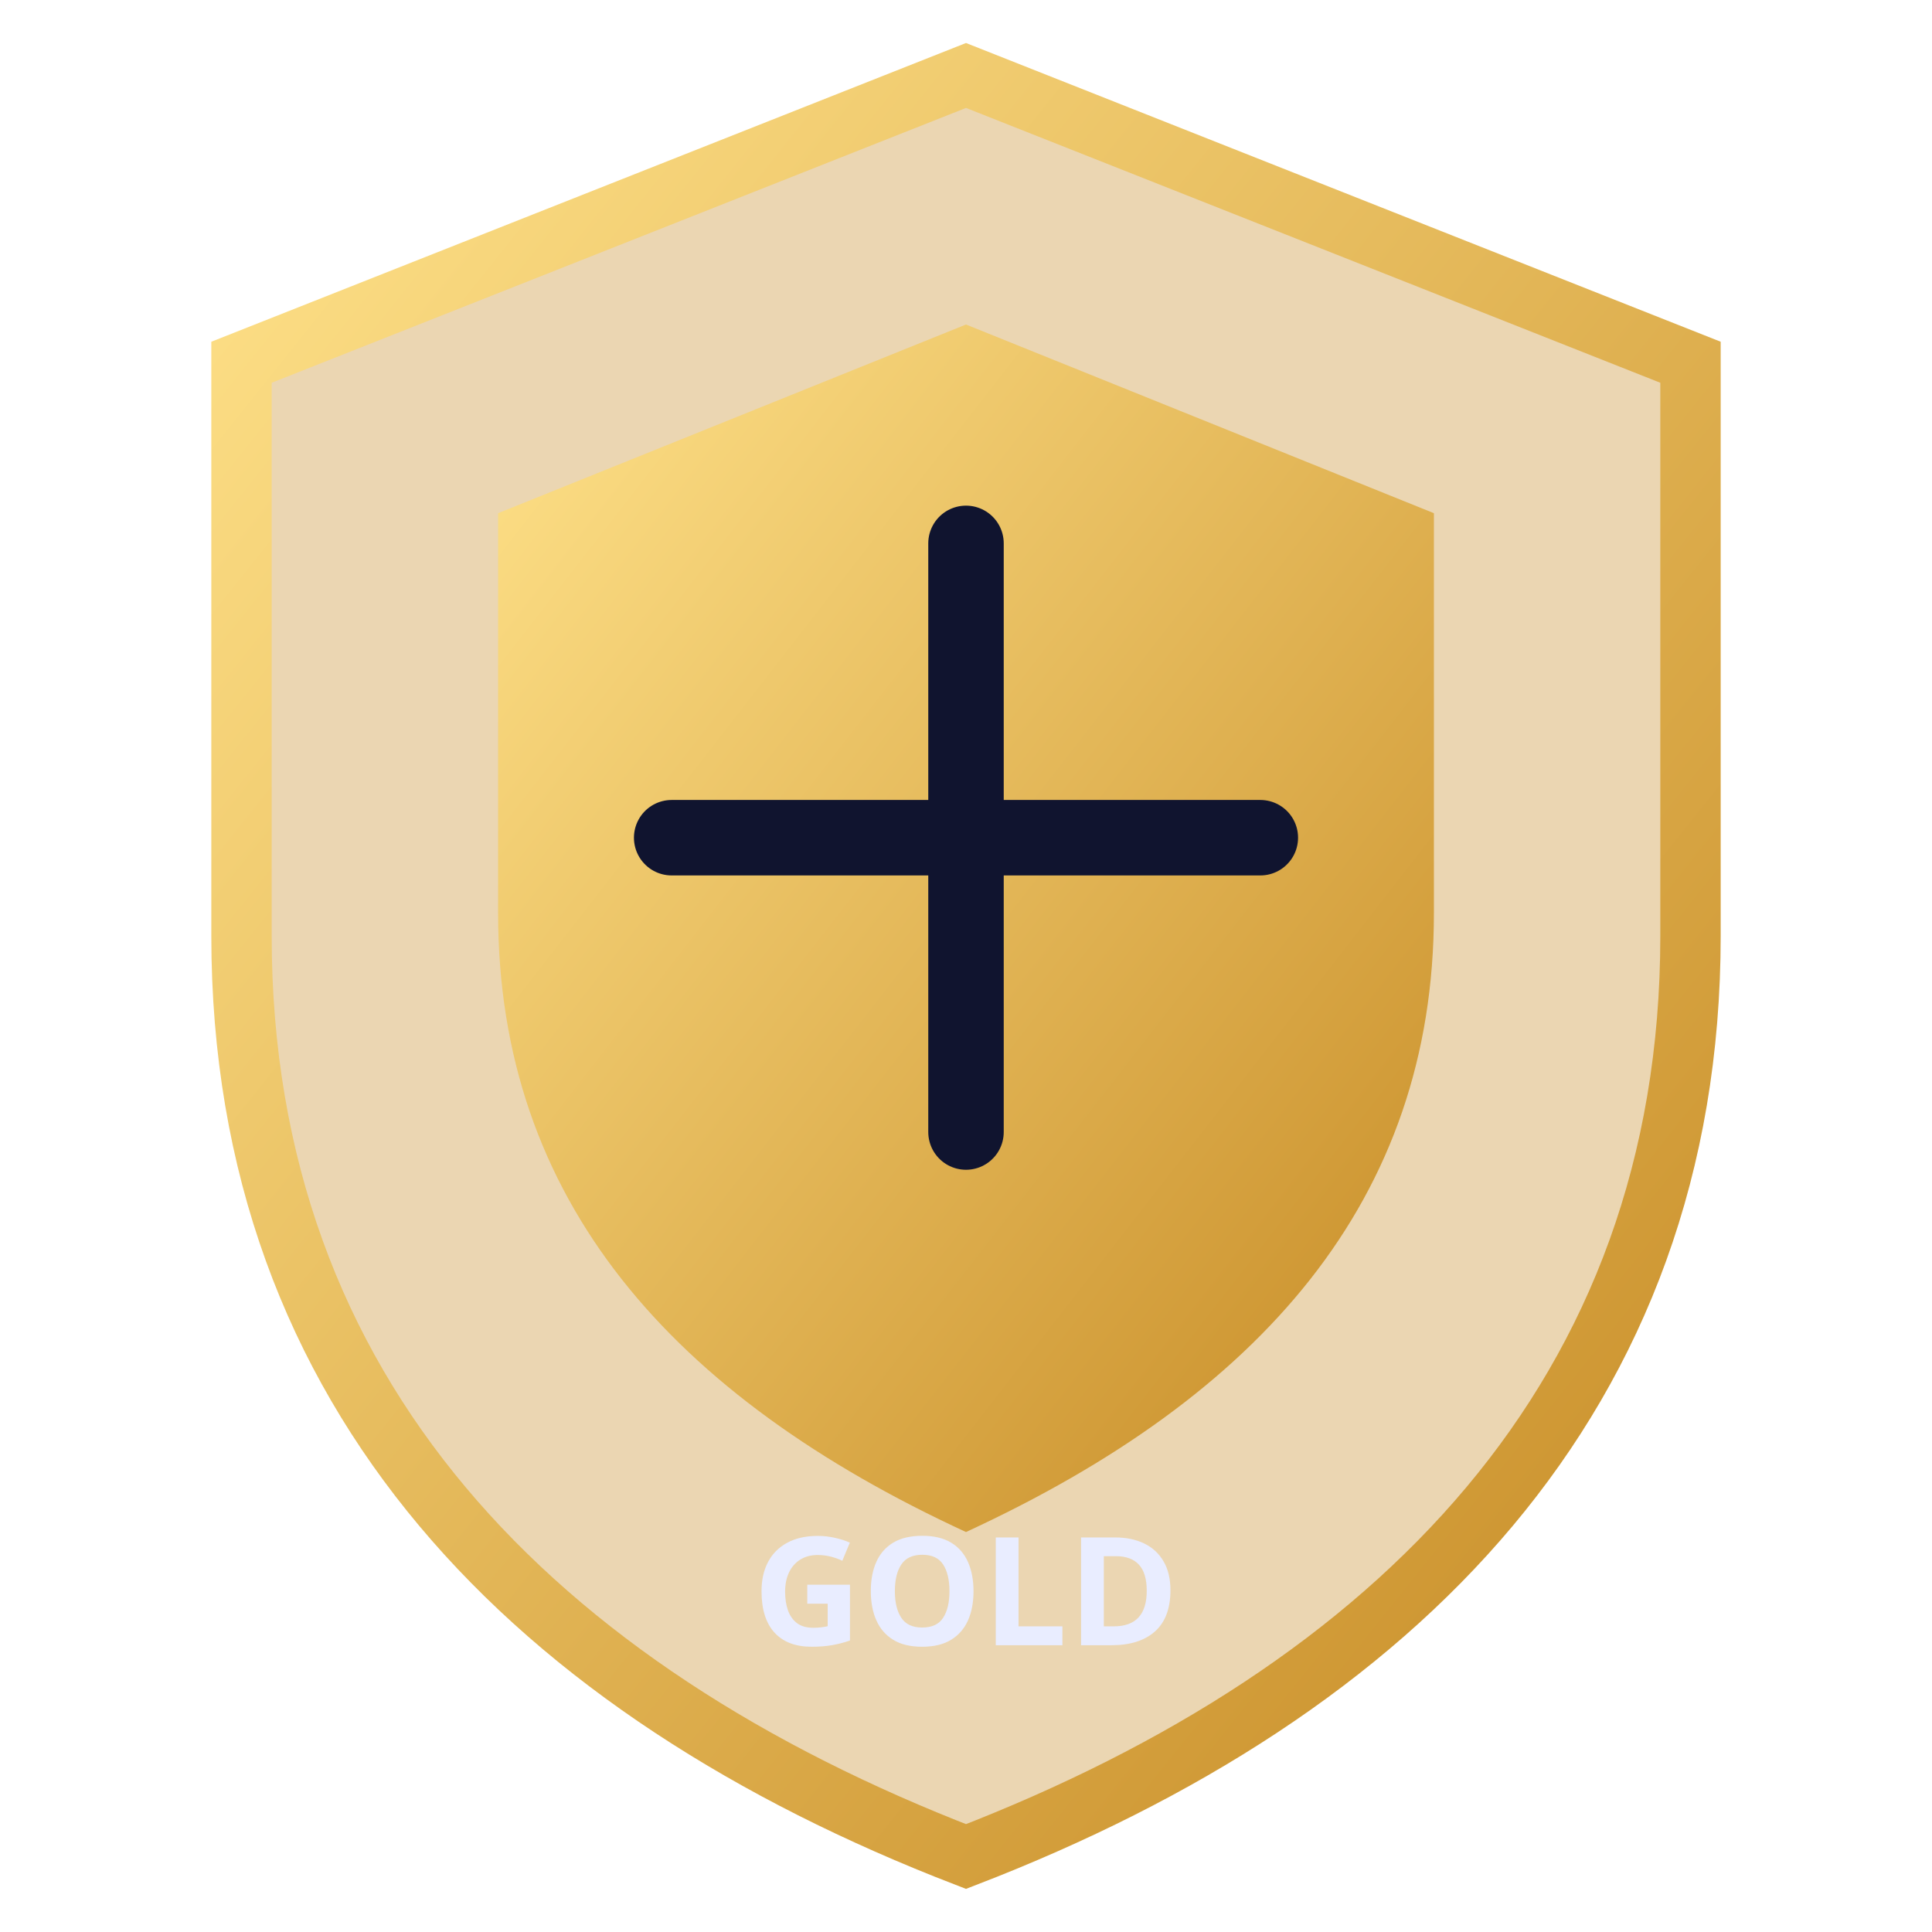
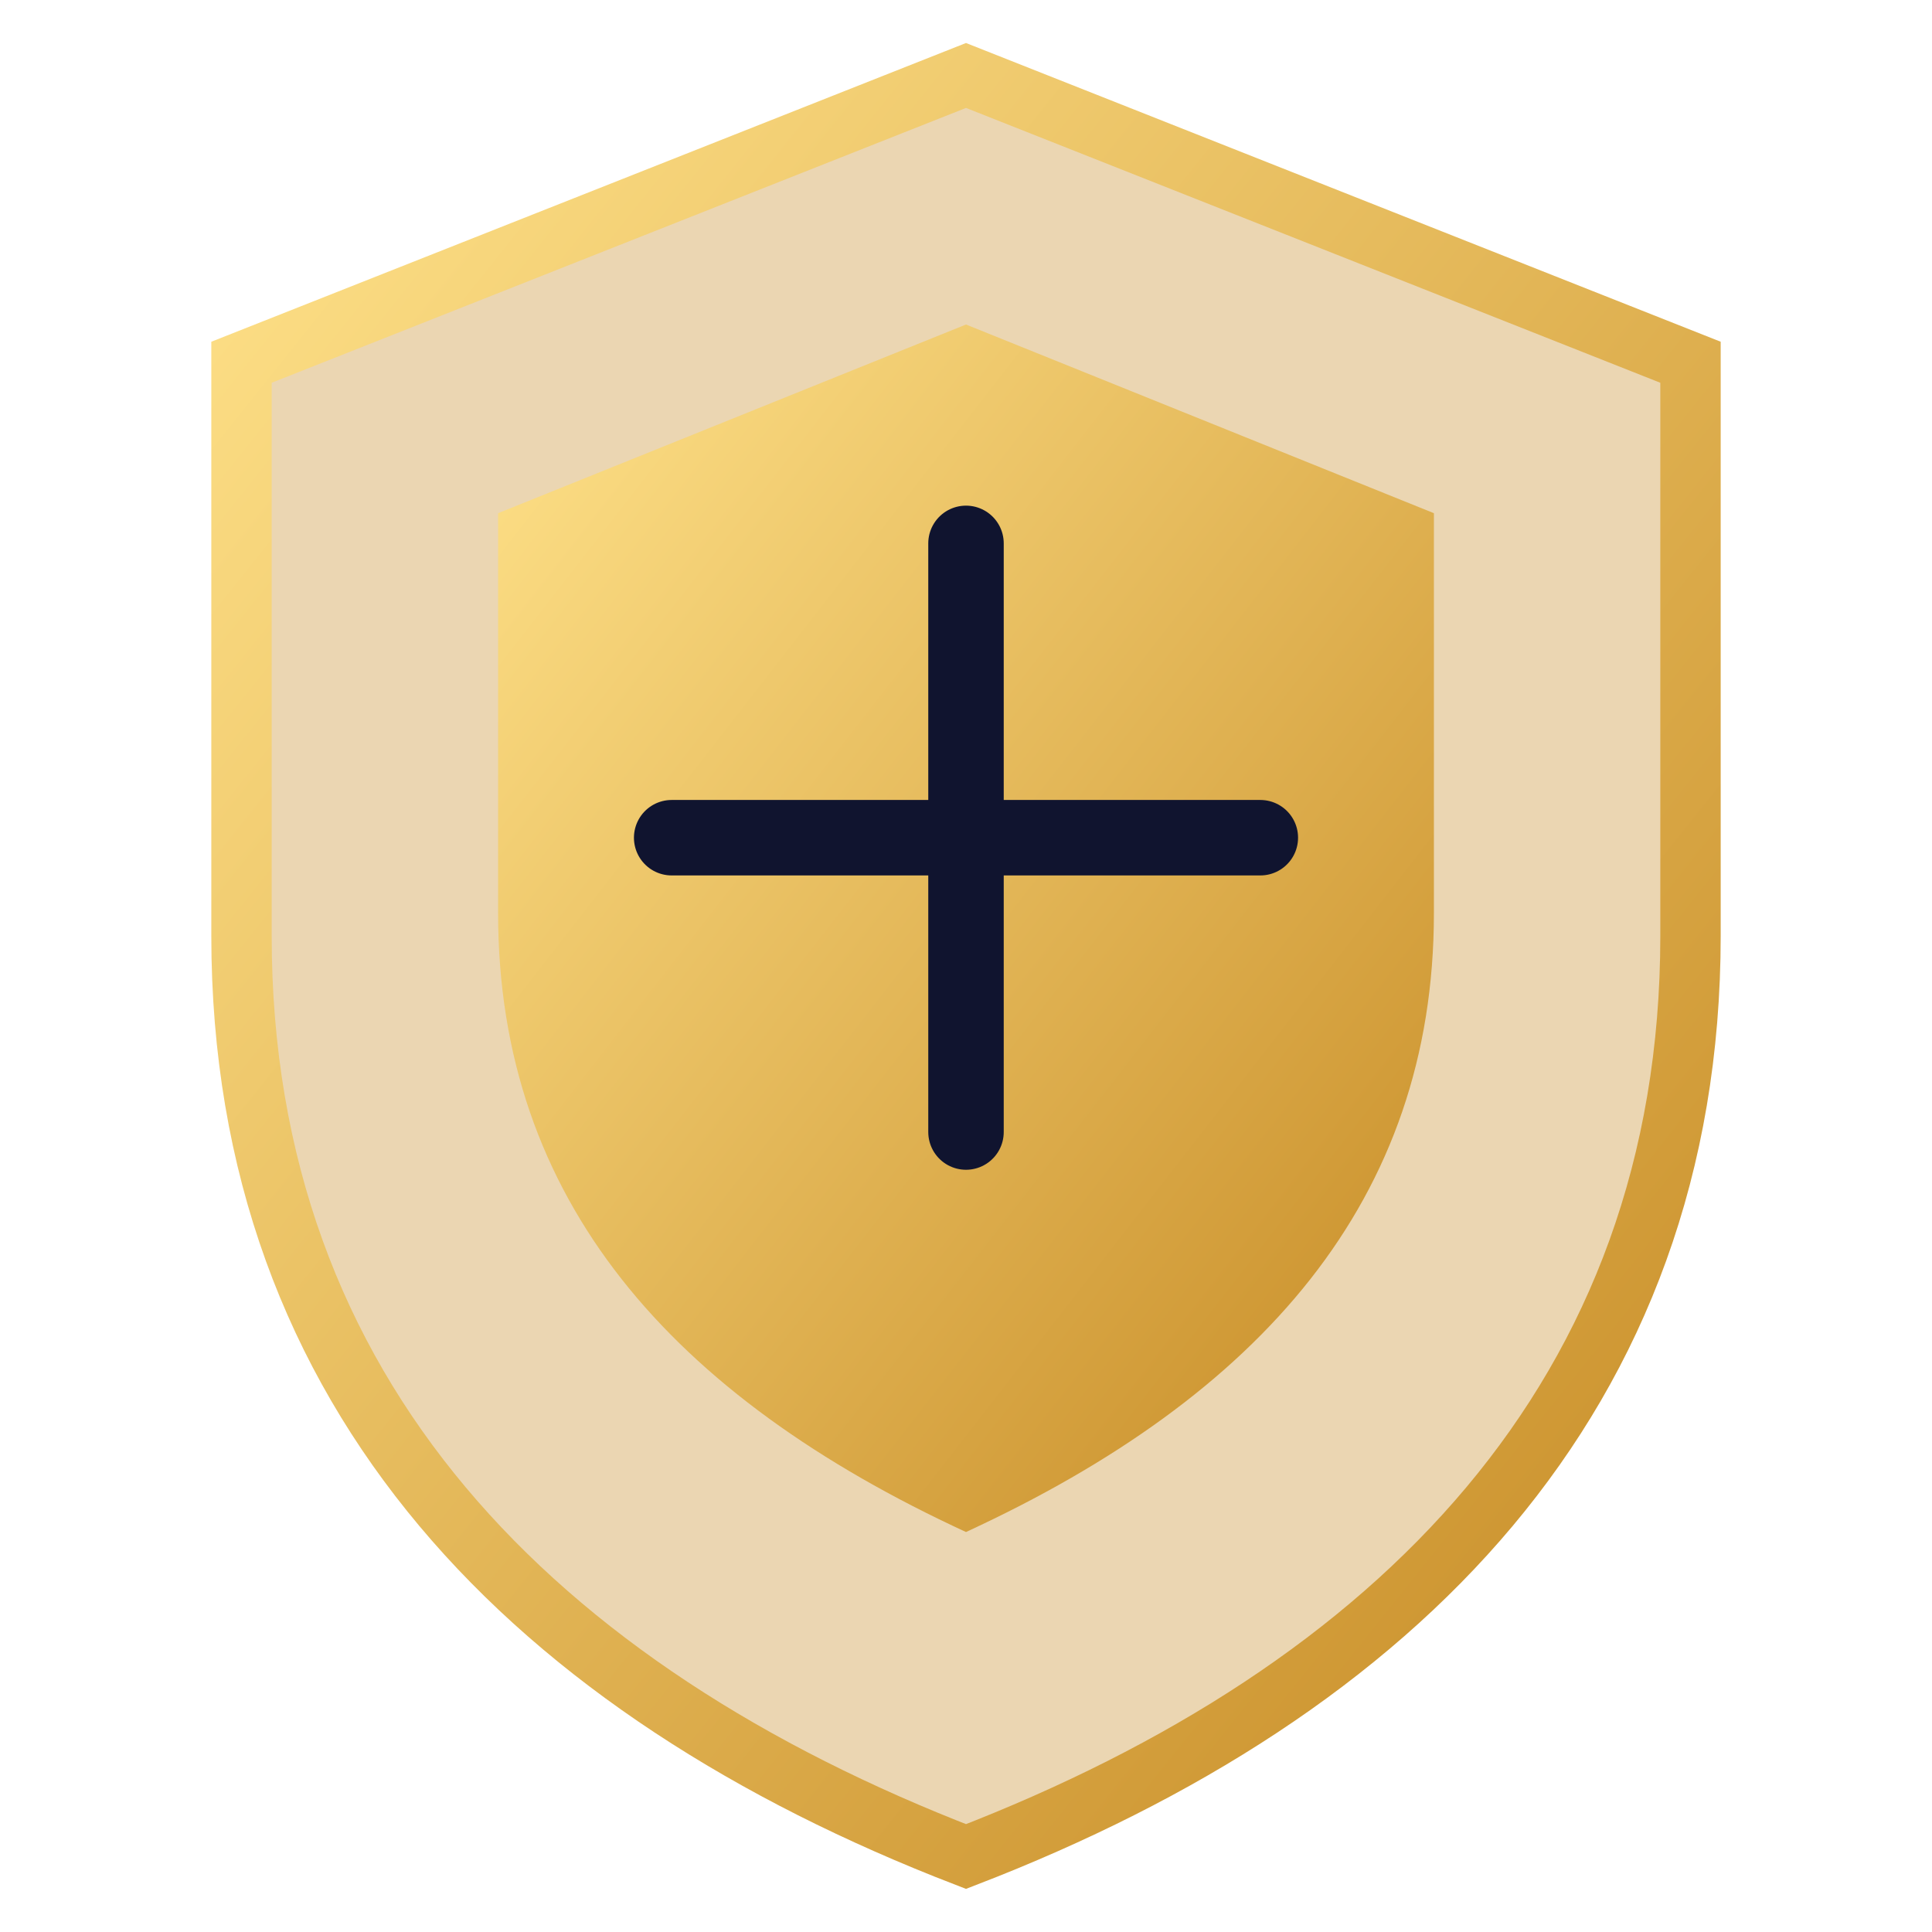
<svg xmlns="http://www.w3.org/2000/svg" width="256" height="256" viewBox="0 0 256 256">
  <defs>
    <linearGradient id="g" x1="0" y1="0" x2="1" y2="1">
      <stop stop-color="#FFE28A" />
      <stop offset="1" stop-color="#C68A24" />
    </linearGradient>
  </defs>
  <path d="M128 10 224 48v76c0 61-39 100-96 122-57-22-96-61-96-122V48l96-38Z" fill="#C68A24" fill-opacity=".35" stroke="url(#g)" stroke-width="8" />
  <path d="M128 43 190 68v53c0 38-23 64-62 82-39-18-62-44-62-82V68l62-25Z" fill="url(#g)" />
  <path d="M128 72v78M89 111h78" stroke="#10142F" stroke-width="10" stroke-linecap="round" />
-   <text x="128" y="218" text-anchor="middle" fill="#E9EDFF" font-family="sans-serif" font-size="20" font-weight="700">GOLD</text>
</svg>
